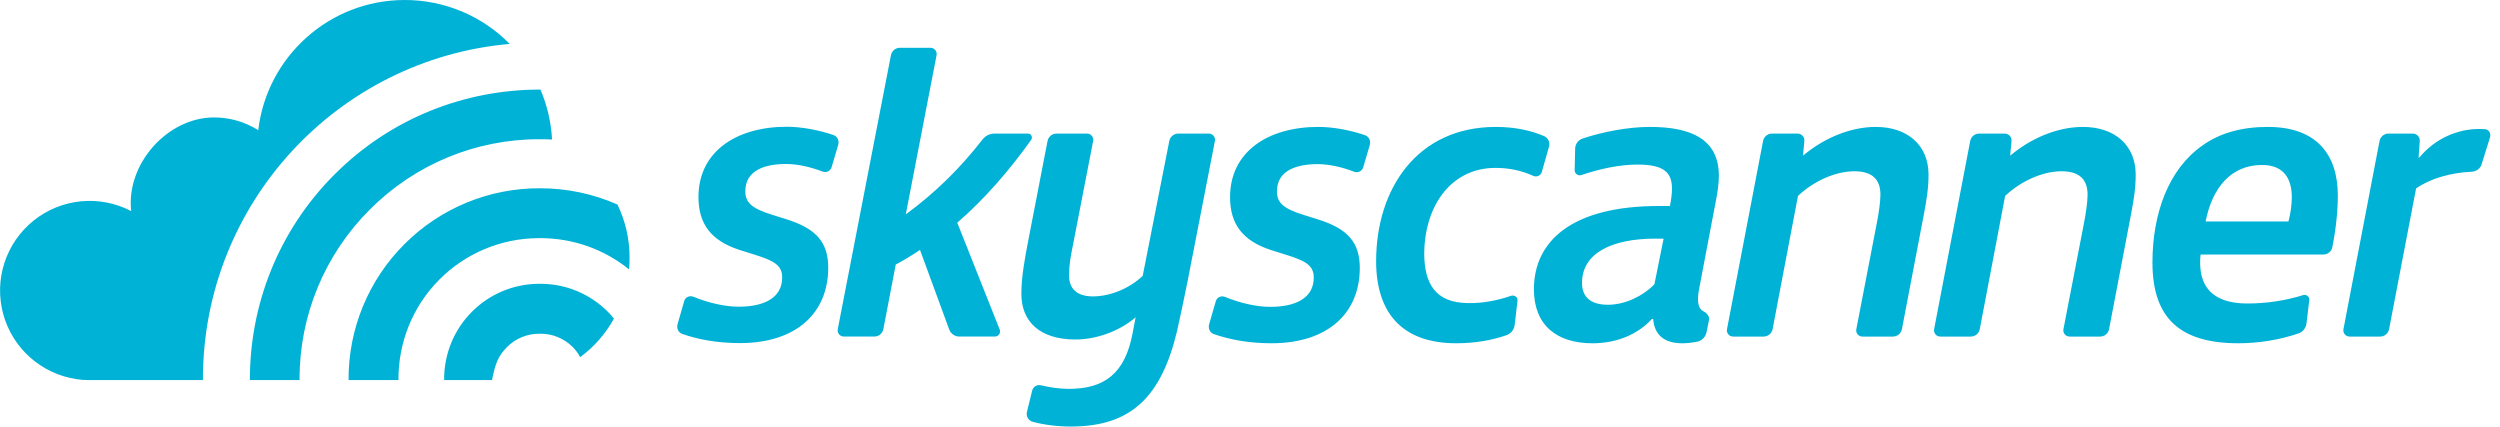
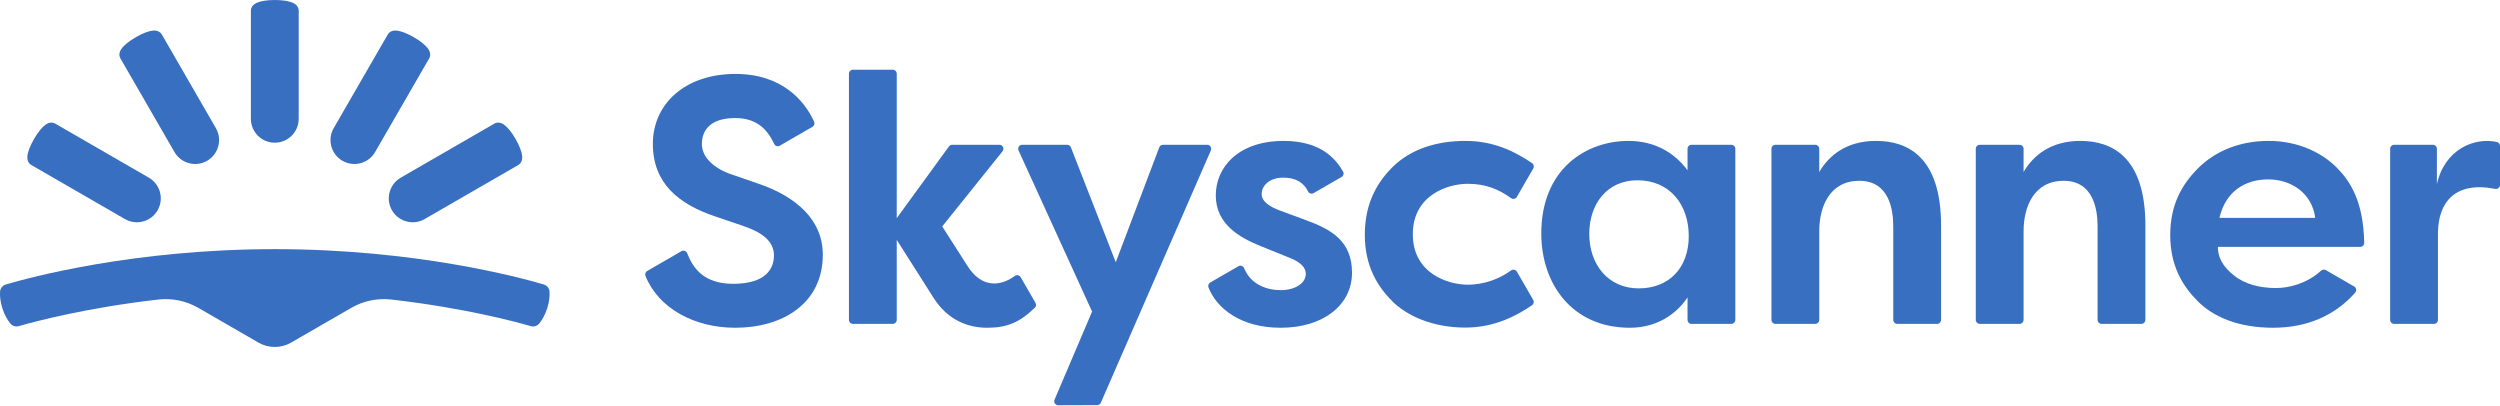
- <svg xmlns="http://www.w3.org/2000/svg" viewBox="0 0 211 36" width="211" height="36" fill="#00b2d6">
-   <path d="M70.187 14.115a.577.577 0 0 1-.765.365c-.969-.373-2.065-.64-3.09-.64-1.764 0-3.426.53-3.426 2.296 0 .954.53 1.449 2.227 1.98l1.236.387c2.473.776 3.533 1.907 3.533 4.096 0 3.778-2.65 6.358-7.452 6.358-1.887 0-3.501-.296-4.87-.773-.333-.116-.493-.486-.394-.825l.565-1.96c.094-.325.456-.479.77-.353 1.237.5 2.608.839 3.822.839 2.156 0 3.673-.742 3.673-2.474 0-1.024-.706-1.411-2.296-1.907l-1.343-.423c-2.367-.777-3.427-2.19-3.427-4.45 0-3.851 3.216-5.933 7.454-5.933 1.275 0 2.732.285 3.947.702.335.114.497.486.394.824l-.558 1.891zm8.347-10.082c.33 0 .575.3.514.623l-2.6 13.436c2.45-1.787 4.59-3.887 6.48-6.324a1.27 1.27 0 0 1 1.007-.494h2.828c.272 0 .423.307.267.53-1.859 2.621-3.986 5.04-6.237 6.993l3.582 9.017a.434.434 0 0 1-.402.592h-3.005a.915.915 0 0 1-.854-.595l-2.465-6.717c-.662.446-1.346.859-2.049 1.237l-1.046 5.451a.772.772 0 0 1-.753.624h-2.582a.523.523 0 0 1-.512-.624l4.49-23.126a.768.768 0 0 1 .756-.624h2.581v.001zm13.213 7.24c.33 0 .577.302.514.626l-1.75 9.019c-.142.67-.283 1.518-.283 2.332 0 1.058.6 1.766 2.013 1.766 1.378 0 3.001-.601 4.203-1.73l2.245-11.388a.774.774 0 0 1 .756-.624h2.582c.329 0 .575.3.511.625l-2.314 11.88c-.283 1.377-.6 2.931-.882 4.168C97.999 33.528 95.456 36 90.369 36c-1.12 0-2.235-.14-3.205-.4a.687.687 0 0 1-.494-.818l.442-1.804a.616.616 0 0 1 .738-.461c.733.175 1.571.304 2.343.304 3.005 0 4.768-1.272 5.404-4.732l.25-1.308c-1.307 1.13-3.252 1.872-5.087 1.872-2.968 0-4.557-1.483-4.557-3.85 0-1.413.283-2.968.6-4.59l1.61-8.313a.773.773 0 0 1 .755-.626h2.579v-.001zm23.306 2.855a.577.577 0 0 1-.765.366c-.968-.374-2.066-.642-3.09-.642-1.764 0-3.424.532-3.424 2.297 0 .954.527 1.449 2.223 1.98l1.237.387c2.472.776 3.533 1.907 3.533 4.097 0 3.778-2.65 6.358-7.452 6.358-1.885 0-3.502-.297-4.868-.774-.334-.116-.494-.486-.397-.825l.567-1.96c.093-.325.457-.479.77-.353 1.236.5 2.607.839 3.82.839 2.155 0 3.674-.742 3.674-2.474 0-1.024-.705-1.411-2.294-1.907l-1.346-.423c-2.365-.777-3.424-2.19-3.424-4.45 0-3.851 3.214-5.933 7.454-5.933 1.275 0 2.73.285 3.946.702.332.114.494.486.393.824l-.557 1.891zm15.075.387a.526.526 0 0 1-.735.323c-.93-.425-1.982-.668-3.181-.668-3.743 0-6.007 3.216-6.007 7.313.036 2.439.92 4.063 3.676 4.098 1.22.03 2.493-.217 3.644-.613.282-.096.59.101.556.396l-.243 2.058a1.044 1.044 0 0 1-.692.868c-1.28.445-2.675.681-4.254.681-4.593 0-6.747-2.613-6.747-6.924 0-6.108 3.462-11.335 10.101-11.335 1.61 0 2.97.3 4.075.775.343.151.52.533.415.893l-.608 2.135zm2.814-1.969a.92.92 0 0 1 .618-.85c1.692-.565 3.828-.984 5.685-.984 3.531 0 5.827 1.059 5.827 4.132 0 .635-.106 1.413-.281 2.26l-1.377 7.24c-.213 1.087-.108 1.695.362 1.933.288.145.53.422.464.739l-.207 1.017c-.08.392-.377.716-.769.8a6.464 6.464 0 0 1-1.264.14c-1.592 0-2.367-.743-2.472-2.05h-.106c-1.165 1.272-2.93 2.05-5.017 2.05-3.001 0-4.943-1.518-4.943-4.556 0-4.098 3.25-7.03 10.526-7.03h.955c.104-.53.174-1.06.174-1.448 0-1.413-.707-2.05-2.93-2.05-1.415 0-3.112.338-4.713.883a.432.432 0 0 1-.572-.421l.04-1.805zm6.762 7.595c-3.567 0-6.182 1.165-6.182 3.743 0 1.132.673 1.838 2.191 1.838 1.447 0 2.967-.742 3.92-1.731l.775-3.85h-.704zm12.01-8.867c.341 0 .608.293.574.634l-.115 1.204h.034c1.73-1.449 3.957-2.4 6.111-2.4 2.685 0 4.45 1.552 4.45 4.026 0 1.2-.175 2.188-.387 3.319l-1.859 9.726a.774.774 0 0 1-.754.624h-2.582a.521.521 0 0 1-.512-.624l1.714-8.879c.178-.882.32-1.872.32-2.472 0-1.306-.708-1.977-2.192-1.977-1.623 0-3.461.845-4.767 2.082l-2.142 11.246a.77.77 0 0 1-.752.624h-2.581a.523.523 0 0 1-.516-.624l3.045-15.884a.768.768 0 0 1 .752-.625h2.159zm17.485 0a.58.58 0 0 1 .575.634l-.117 1.204h.035c1.731-1.449 3.955-2.4 6.109-2.4 2.686 0 4.452 1.552 4.452 4.026 0 1.2-.178 2.188-.388 3.319l-1.86 9.726a.772.772 0 0 1-.754.624h-2.582a.525.525 0 0 1-.515-.624l1.72-8.879c.176-.882.317-1.872.317-2.472 0-1.306-.707-1.977-2.191-1.977-1.624 0-3.46.845-4.768 2.082l-2.14 11.246a.771.771 0 0 1-.755.624h-2.582a.525.525 0 0 1-.516-.624l3.047-15.884a.768.768 0 0 1 .755-.625h2.158zm16.53 10.208c-.06.517-.05 1.04.035 1.555.318 1.73 1.66 2.578 3.92 2.578 1.578 0 3.234-.243 4.689-.706.28-.089.57.126.532.418l-.235 1.955c-.046.382-.289.721-.654.849-1.6.559-3.41.84-5.11.84-4.873 0-7.24-2.084-7.24-6.816 0-4.099 1.34-7.877 4.239-9.89 1.448-1.026 3.25-1.553 5.51-1.553 4.097 0 5.898 2.328 5.898 5.792 0 1.193-.142 2.781-.471 4.388-.073.355-.402.59-.764.59h-10.349zm7.416-2.79c.18-.668.275-1.357.283-2.049 0-1.59-.705-2.72-2.506-2.72-2.614 0-4.205 1.908-4.769 4.769h6.992zm10.495-7.418a.59.59 0 0 1 .588.634l-.098 1.38h.07c1.308-1.59 3.217-2.402 5.017-2.402a7.2 7.2 0 0 1 .514.016c.337.021.527.376.426.697l-.715 2.285c-.113.365-.468.597-.85.613-1.784.077-3.508.587-4.674 1.406l-2.28 11.88a.773.773 0 0 1-.756.624h-2.58a.524.524 0 0 1-.515-.624l3.046-15.884a.77.77 0 0 1 .752-.625h2.055zM28.247 14.713c4.78-4.781 11.05-7.158 17.318-7.152l.05.001c.57 1.336.901 2.763.978 4.214a20.283 20.283 0 0 0-1-.025l-.028.002-.026-.002a20.127 20.127 0 0 0-14.322 5.933 20.126 20.126 0 0 0-5.934 14.321l.003.072H21.09c-.017-6.282 2.361-12.572 7.156-17.365l.001.001zm24.843 8.02c.03-.329.046-.662.046-.999 0-1.604-.369-3.12-1.023-4.473a16.159 16.159 0 0 0-6.548-1.371 16.06 16.06 0 0 0-11.43 4.715 16.063 16.063 0 0 0-4.716 11.473h4.21c-.018-3.08 1.132-6.162 3.475-8.505a11.87 11.87 0 0 1 8.25-3.473v-.003l.211.002.213-.002v.003c2.597.038 5.183.913 7.312 2.633zm-42.019-4.917l-.002-.017.002.017zm40.225 8.491a8.011 8.011 0 0 0-5.518-2.353v.002l-.213-.002-.212.002v-.002a8.014 8.014 0 0 0-5.517 2.353 8.02 8.02 0 0 0-2.35 5.772h4.04c.265-1.35.51-2.032 1.28-2.803a3.83 3.83 0 0 1 2.76-1.11 3.83 3.83 0 0 1 2.76 1.11c.263.264.473.558.642.869a10.095 10.095 0 0 0 2.851-3.258 7.998 7.998 0 0 0-.523-.58zm-34.17 5.7c0-14.844 11.382-27.026 25.895-28.301A12.408 12.408 0 0 0 34.164 0c-6.382 0-11.64 4.8-12.368 10.985a7.013 7.013 0 0 0-3.737-1.074c-3.89 0-7.432 3.892-6.988 7.905a7.562 7.562 0 1 0-4.603 14.183c.287.05.582.08.883.08h9.775v-.074.002zM11.06 17.718l.009.08-.009-.08z" />
+ <svg xmlns="http://www.w3.org/2000/svg" height="259.36" viewBox="0 0 1600 259.36" width="1600">
+   <g fill="#396fc0" transform="matrix(.1333333 0 0 -.1333333 0 259.36)">
+     <path d="m1319 279.801c27.13-.012 54.26 7.019 78.54 21.07l288.31 166.449c58.3 33.629 125.82 47.739 192.69 40.102 350.31-40.371 596.55-106.582 669.09-127.684 15.04-4.359 31.12.66 41.02 12.934 11.87 14.769 27.03 38.379 37.85 72.277 10.81 33.36 12.26 60.922 11.21 79.922-.79 16.348-12 30.34-27.7 34.949-113.69 33.5-615.99 169.481-1291.01 169.481s-1177.324-135.981-1291.016-169.481c-15.695-4.609-26.906-18.601-27.695-34.949-1.055-19 .395-46.562 11.211-79.922 10.816-33.898 25.98-57.508 37.852-72.277 9.891-12.274 25.98-17.293 41.02-12.934 72.539 21.102 318.777 87.313 669.082 127.684 66.871 7.637 134.399-6.473 192.695-40.102l288.312-166.449c24.28-14.051 51.41-21.082 78.54-21.07" />
+     <path d="m837.457 1215.44c15.844-27.44 41.309-45.86 69.672-53.46s59.629-4.38 87.07 11.46c27.441 15.85 45.861 41.31 53.461 69.67 7.6 28.37 4.38 59.63-11.46 87.07l-259.427 449.35c-8.312 14.4-24.507 20.26-41.148 19.04-20.504-1.64-49.727-12.26-83.883-31.98-34.148-19.71-57.957-39.72-69.633-56.65-9.379-13.8-12.39-30.76-4.082-45.15z" />
+     <path d="m599.688 893.68c27.437-15.852 58.703-19.078 87.07-11.469 28.363 7.598 53.828 26.019 69.672 53.461 15.843 27.441 19.062 58.707 11.465 87.068-7.602 28.37-26.024 53.83-53.465 69.68l-449.348 259.42c-14.391 8.32-31.348 5.3-45.148-4.08-16.93-11.67-36.938-35.48-56.653-69.63-19.722-34.16-30.336-63.38-31.98-83.88-1.223-16.64 4.644-32.84 19.035-41.15z" />
+     <path d="m1433.75 1374.99c0-31.68-12.85-60.36-33.61-81.13-20.77-20.77-49.46-33.61-81.14-33.61-31.69 0-60.37 12.84-81.14 33.61-20.76 20.77-33.61 49.45-33.61 81.13v518.87c0 16.61 11.09 29.79 26.12 37.06 18.58 8.82 49.2 14.24 88.63 14.24 39.44 0 70.05-5.42 88.63-14.24 15.03-7.27 26.12-20.45 26.12-37.06z" />
+     <path d="m1800.54 1215.44c-15.84-27.44-41.31-45.86-69.67-53.46-28.37-7.6-59.63-4.38-87.07 11.46-27.44 15.85-45.87 41.31-53.46 69.67-7.61 28.37-4.38 59.63 11.46 87.07l259.43 449.35c8.31 14.4 24.5 20.26 41.15 19.04 20.5-1.64 49.72-12.26 83.87-31.98 34.16-19.71 57.96-39.72 69.64-56.65 9.38-13.8 12.39-30.76 4.09-45.15z" />
+     <path d="m2038.32 893.68c-27.45-15.852-58.71-19.078-87.07-11.469-28.37 7.598-53.84 26.019-69.68 53.461-15.84 27.441-19.07 58.707-11.46 87.068 7.6 28.37 26.02 53.83 53.46 69.68l449.35 259.42c14.39 8.32 31.35 5.3 45.15-4.08 16.93-11.67 36.93-35.48 56.65-69.63 19.72-34.16 30.33-63.38 31.98-83.88 1.22-16.64-4.65-32.84-19.04-41.15z" />
+     <path d="m4906.46 1250.29h215.94c7.93 0 15.04-4.86 17.92-12.24l215.31-551.679 208.83 551.489c2.83 7.48 9.99 12.43 17.99 12.43h212.1c13.86 0 23.17-14.22 17.63-26.93l-528.19-1211.188c-3.04-6.992-9.94-11.512-17.56-11.543l-186.88-.629c-13.82-.051-23.18 14.07-17.76 26.781l180.24 422.86-353.07 773.429c-5.82 12.73 3.49 27.22 17.5 27.22" />
+     <path d="m7628.5 822.52c0-147.782 91.51-261.54 237.08-261.54 145.56 0 240.46 98.309 240.46 250.579 0 152.269-91.59 268.301-246.37 268.301-146.35 0-231.17-114.262-231.17-257.34zm471.63 305.43v103.1c0 10.63 8.61 19.24 19.24 19.24h191.01c10.63 0 19.24-8.61 19.24-19.24v-821.269c0-10.633-8.61-19.242-19.24-19.242h-191.01c-10.63 0-19.24 8.609-19.24 19.242v108.16c-40.9-63.402-130.81-145.953-276.74-145.953-279.86 0-425.23 213.34-425.23 452.223 0 310.989 215.99 444.639 418.48 444.639 132.99 0 225.5-62.68 283.49-140.9" />
+     <path d="m8502.96 409.781v821.269c0 10.63 8.61 19.24 19.24 19.24h191.01c10.63 0 19.24-8.61 19.24-19.24v-111.53c45.5 78.33 128.99 149.33 272.52 149.33 148 0 312.18-72.71 312.18-406.67v-452.399c0-10.633-8.61-19.242-19.24-19.242h-191.02c-10.62 0-19.23 8.609-19.23 19.242v449.02c0 80.609-19.82 218.529-162.84 218.529s-192.37-125.295-192.37-241.299v-426.25c0-10.633-8.61-19.242-19.24-19.242h-191.01c-10.63 0-19.24 8.609-19.24 19.242" />
+     <path d="m9483.71 409.781v821.269c0 10.63 8.61 19.24 19.23 19.24h191.02c10.62 0 19.23-8.61 19.23-19.24l.01-111.53c45.49 78.33 128.98 149.33 272.52 149.33 147.98 0 312.18-72.71 312.18-406.67v-452.399c0-10.633-8.6-19.242-19.2-19.242h-191.1c-10.6 0-19.2 8.609-19.2 19.242v449.02c0 80.609-19.8 218.529-162.83 218.529-143.02 0-192.37-125.295-192.37-241.299l-.01-426.25c0-10.633-8.61-19.242-19.23-19.242h-191.02c-10.62 0-19.23 8.609-19.23 19.242" />
+     <path d="m11491.9 1250.29h186c10.6 0 19.2-8.61 19.2-19.24v-169.75c37.5 168.8 181.9 226.23 288 202.24 8.8-1.97 14.9-9.84 14.9-18.79v-187.41c0-12.16-11.2-21.16-23.1-18.82-195.5 38.3-274.7-66.922-274.7-215.149 0-105.082 0-344.281 0-413.641 0-10.621-8.6-19.191-19.3-19.191h-191c-10.6 0-19.2 8.609-19.2 19.242v821.269c0 10.63 8.6 19.24 19.2 19.24" />
+     <path d="m3639.08 1063.89c-58.86 20.38-90.37 31.29-138.59 47.99s-131.44 64.57-131.44 141.72 53.3 124.94 159.47 124.94c97.98 0 152.07-47.93 187.3-123.87 4.79-10.33 17.28-14.46 27.14-8.77l156.88 90.58c8.56 4.94 12.05 15.56 7.97 24.56-47.34 104.34-157.79 229.26-377.18 229.26-244.51 0-396.94-145.41-396.94-335.79s125.67-289.1 295.44-346.85c61.74-21.012 87.53-29.781 139.75-47.539 99.93-33.992 146.09-78.992 146.09-141.551 0-62.57-39.04-135.66-195.32-135.66-142.38 0-193.06 75.262-221.36 147.059-4.28 10.871-17.31 15.293-27.43 9.453l-164.25-94.832c-8.34-4.809-11.81-15.059-8.23-23.988 62.69-156.243 235.77-248.614 430.56-248.614 228.08 0 420.59 116.551 420.59 350.891 0 234.359-251.6 320.641-310.45 341.011" />
+     <path d="m4899.12 614.82c-5.69 9.84-18.67 12.668-27.86 5.969-73.99-53.957-161.51-55.027-226.56 46.672-55.12 86.187-122.05 190.84-122.05 190.84l289.56 360.709c10.11 12.59 1.14 31.28-15 31.28h-226.59c-6.15 0-11.93-2.94-15.55-7.91l-250.68-344.189v693.129c0 10.62-8.61 19.23-19.23 19.23h-191.02c-10.62 0-19.24-8.61-19.24-19.23v-1181.539c0-10.633 8.62-19.23 19.24-19.23h191.02c10.62 0 19.23 8.597 19.23 19.23v384.059s128.39-202.219 176.09-277.371c65.42-103.059 158.87-144.481 258.14-144.481 94.65 0 155.51 25.453 228.39 95.891 6.37 6.16 7.78 15.871 3.35 23.543z" />
+     <path d="m6271.16 887.48c-61.1 22.579-82.05 30.329-128.58 47.52-46.54 17.199-86.6 42.02-86.6 79.17 0 37.14 33.93 78.35 103.78 78.35 60.98 0 98.2-24.33 118.68-66.01 4.91-10 17.2-13.82 26.85-8.25l134.25 77.51c9.21 5.31 12.35 17.06 7.06 26.28-36.75 63.99-109.91 146.8-285.15 146.8-215.22 0-325.68-124.35-325.68-261.55 0-137.198 112.39-201.859 215.15-243.339 116.14-46.91 123.96-50.063 138.19-55.813 35.86-14.468 78.64-36.82 78.64-78.218 0-41.418-46.87-77.391-120.65-77.391-67.91 0-143.77 27.691-175.14 105.289-4.38 10.852-17.29 15.391-27.43 9.531l-135.42-78.187c-8.22-4.742-11.82-14.781-8.38-23.621 40.04-102.711 157.38-193.563 346.37-193.563 205.7 0 342.55 109.864 342.55 264.082 0 154.219-102.59 208.571-218.49 251.41" />
+     <path d="m7044.72 1062.99c85.6 0 149.41-25.97 208.09-68.748 9.28-6.769 22.36-4.133 28.1 5.818l78.87 136.6c5.06 8.79 2.44 19.95-5.96 25.63-81.93 55.33-182.97 106.56-320.07 106.56-135.21 0-261.45-37.44-351.42-127.4-89.96-89.96-131.19-196.391-131.19-323.149 0-153.332 62.9-250.192 132.04-319.34 69.14-69.141 192.63-126.133 350.57-126.133 142.64 0 248.57 58.774 319.93 107.192 8.34 5.671 10.83 16.789 5.79 25.519l-78.34 135.691c-5.68 9.848-18.71 12.77-27.86 6.008-50.81-37.566-125.01-68.539-208.55-68.539-93.25 0-263.25 53.352-263.25 242.141 0 188.78 169.22 242.15 263.25 242.15" />
+     <path d="m10887.8 1084.07c109.7 0 210.1-65.9 225.3-184.769h-459.8c29.8 128.899 124.9 184.769 234.5 184.769zm37.2-521.41c-77 0-149.3 17.86-202.1 60.328-52.8 42.461-77.2 85.633-77.2 137.102h683.4c10.8 0 19.4 8.941 19.2 19.742-4 203.039-69.7 298.648-133.5 362.458-65.9 65.84-178.3 126.56-325.3 126.56-146.9 0-261.6-54.08-338.3-130.78-76.7-76.69-134.1-173.625-134.1-321.449 0-147.832 59.5-244.769 132.4-317.66 72.9-72.883 191-126.949 361-126.949 161.6 0 296.2 57.066 394.5 168.636 8 9.102 5.6 23.321-4.9 29.383l-136.1 78.598c-7.2 4.141-16.3 3.301-22.4-2.277-68.8-62.821-154.9-83.692-216.6-83.692" />
+   </g>
</svg>
